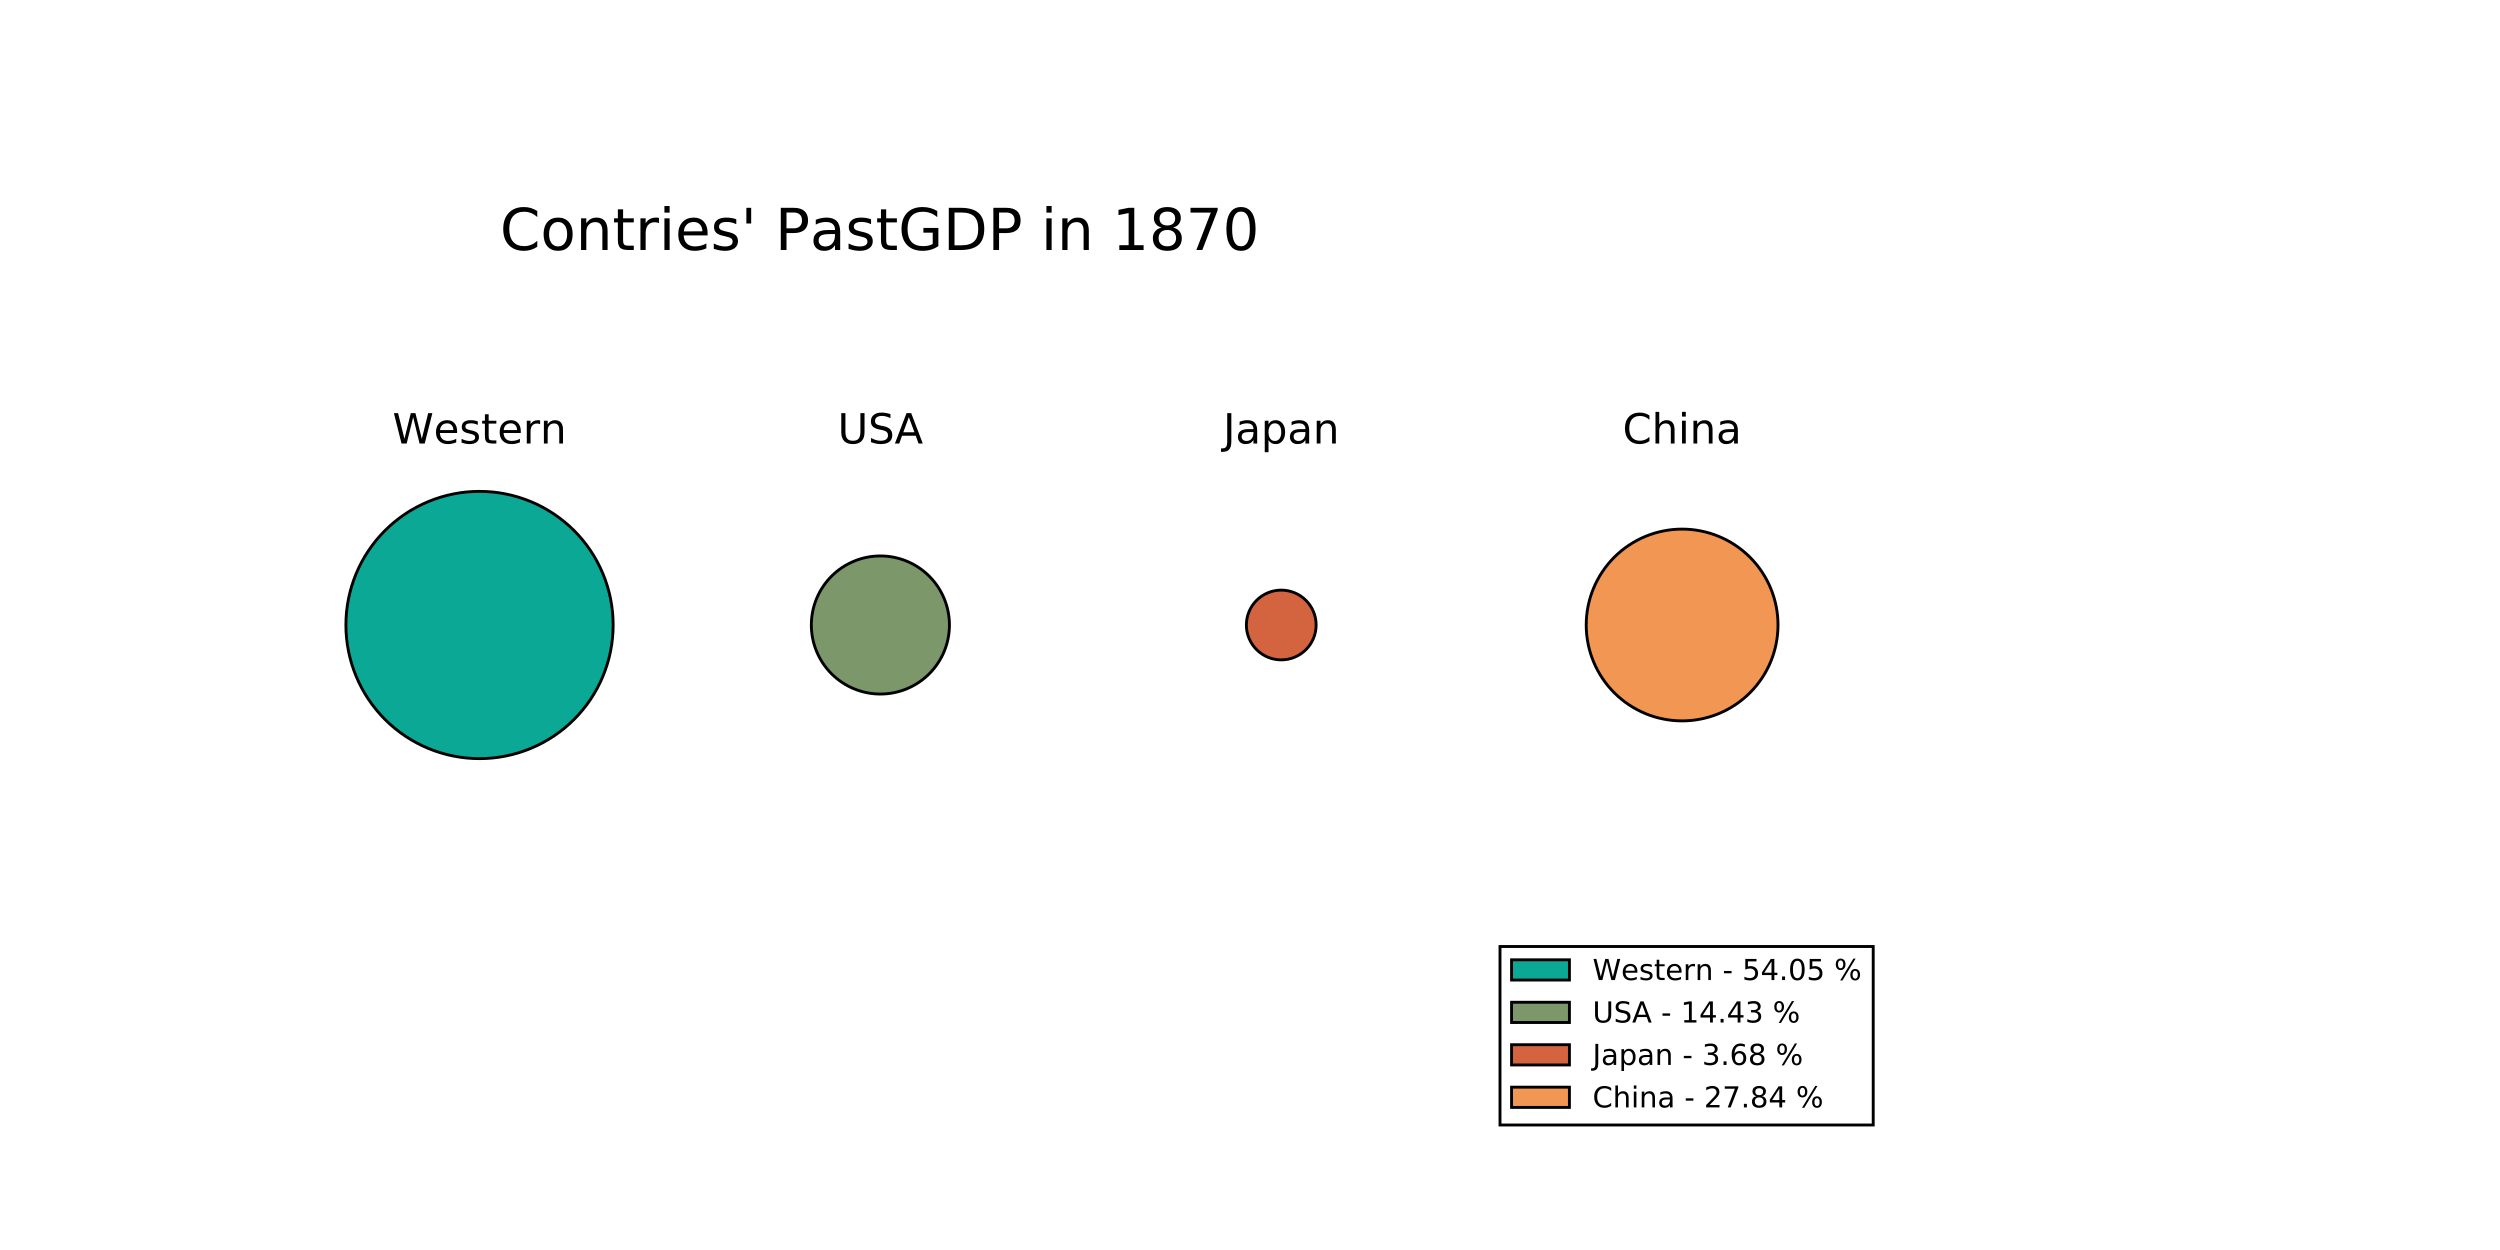
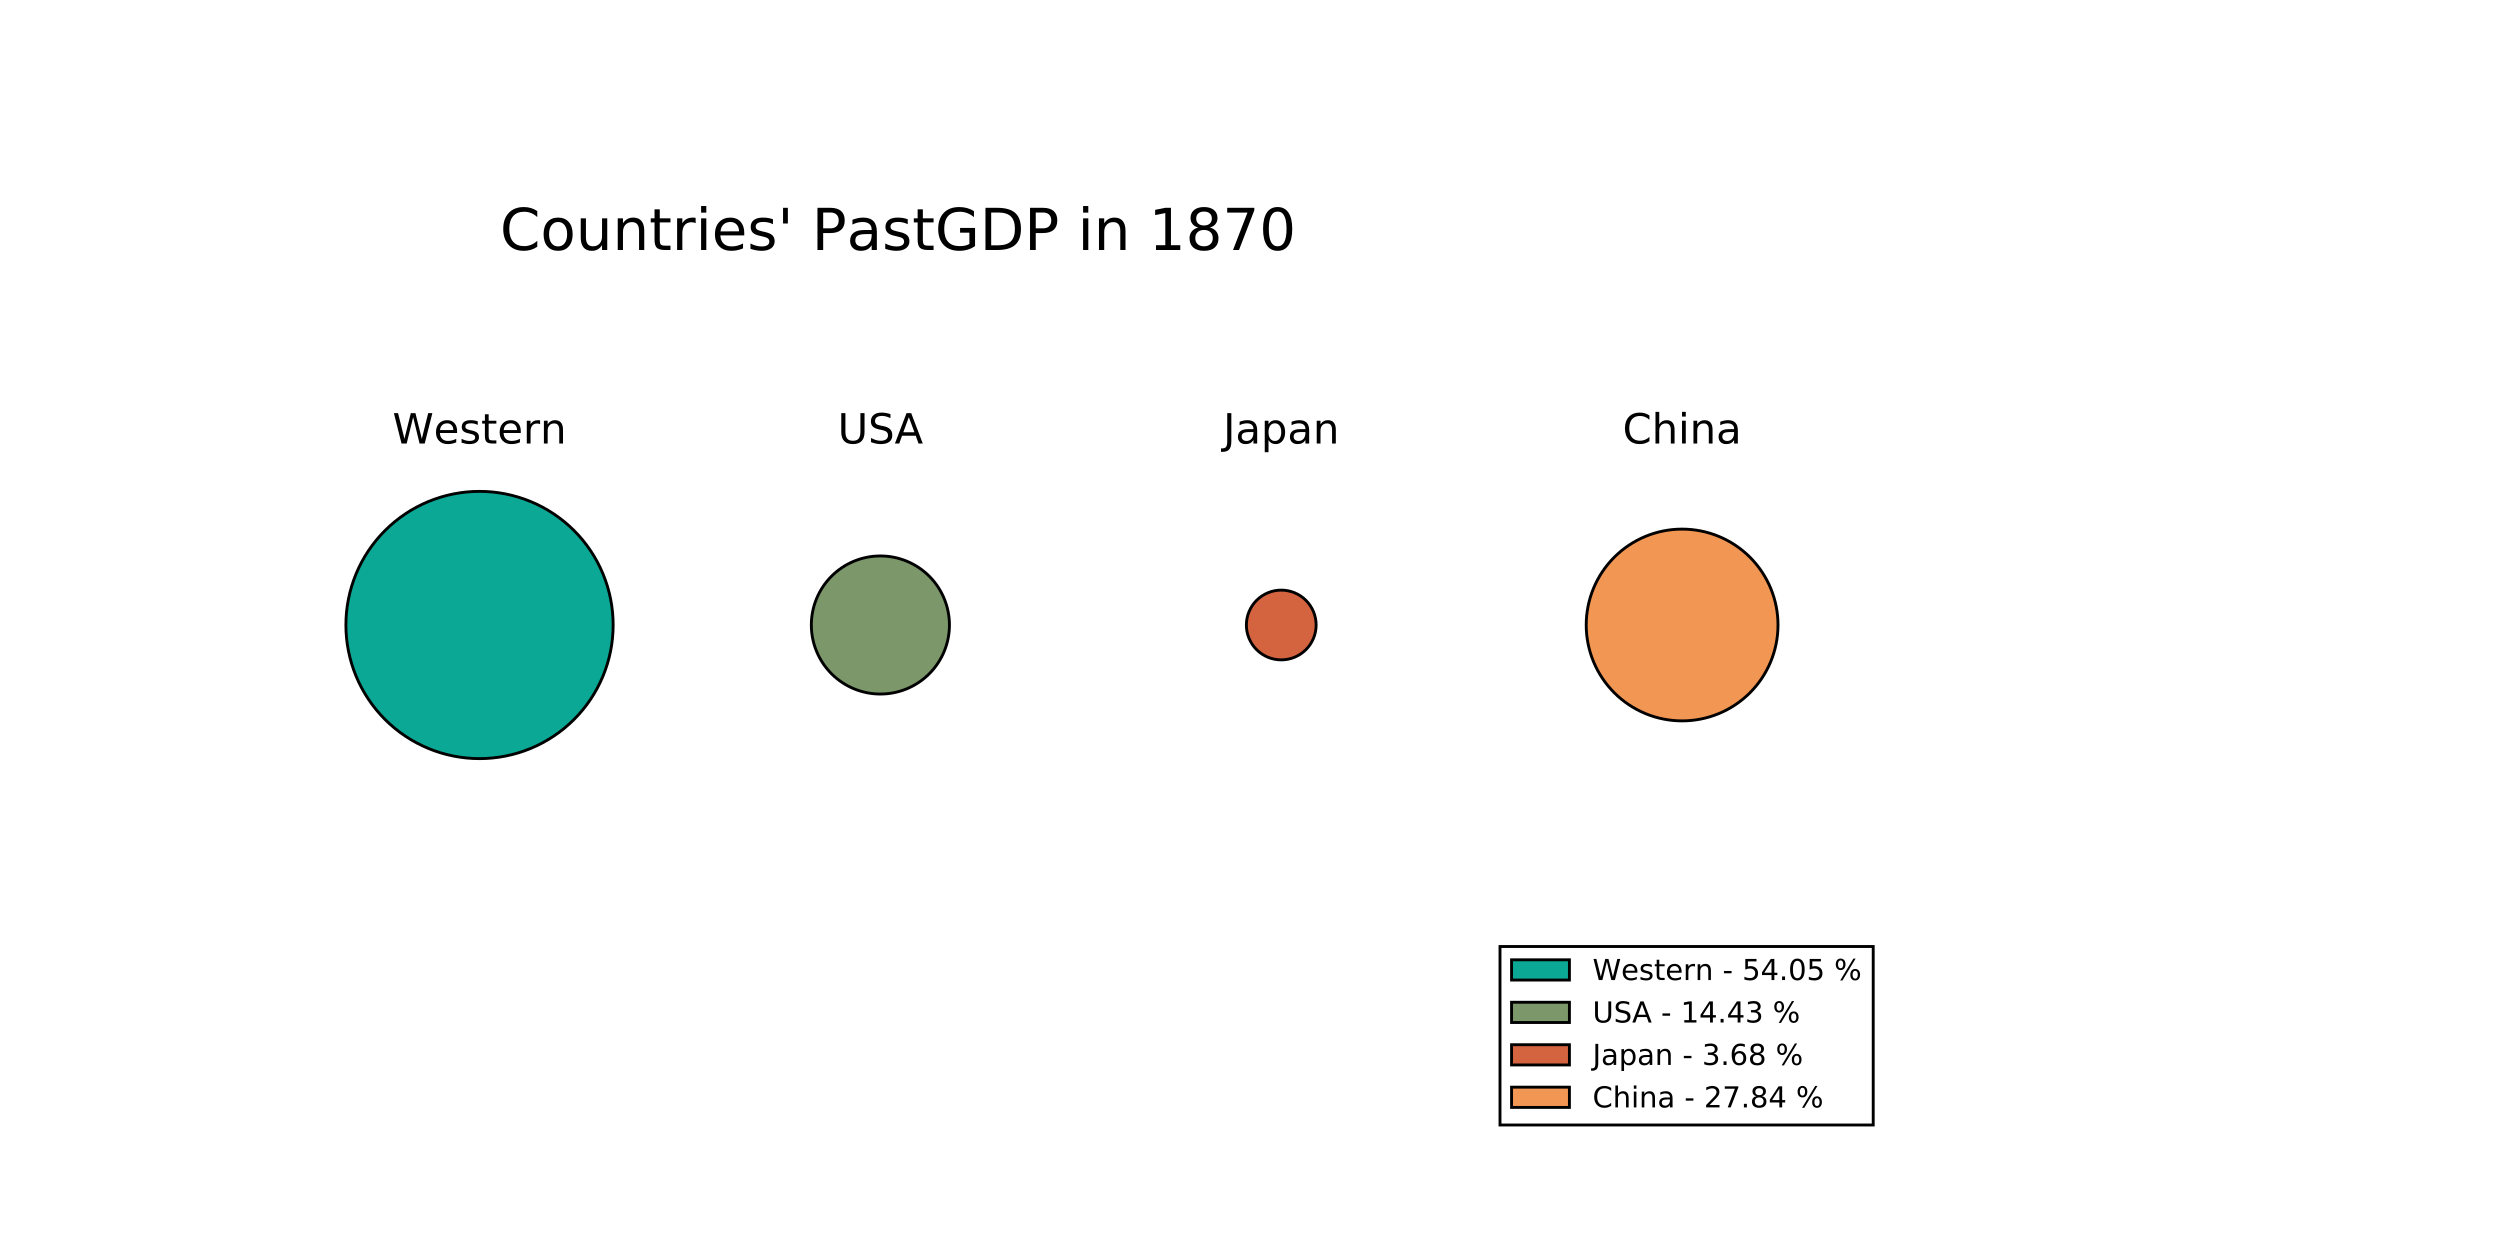
<svg xmlns="http://www.w3.org/2000/svg" xmlns:xlink="http://www.w3.org/1999/xlink" height="432pt" version="1.1" viewBox="0 0 864 432" width="864pt">
  <defs>
    <style type="text/css">
*{stroke-linecap:butt;stroke-linejoin:round;stroke-miterlimit:100000;}
  </style>
  </defs>
  <g id="figure_1">
    <g id="patch_1">
      <path d="M 0 432  L 864 432  L 864 0  L 0 0  z " style="fill:#ffffff;" />
    </g>
    <g id="axes_1">
      <g id="patch_2">
        <path d="M 211.903 216  C 211.903 209.936 210.709 203.931 208.388 198.328  C 206.068 192.725 202.666 187.634 198.378 183.346  C 194.09 179.058 188.999 175.657 183.396 173.336  C 177.794 171.015 171.788 169.821 165.724 169.821  C 159.66 169.821 153.655 171.015 148.052 173.336  C 142.449 175.657 137.358 179.058 133.07 183.346  C 128.782 187.634 125.381 192.725 123.06 198.328  C 120.739 203.931 119.545 209.936 119.545 216  C 119.545 222.064 120.739 228.069 123.06 233.672  C 125.381 239.275 128.782 244.366 133.07 248.654  C 137.358 252.942 142.449 256.343 148.052 258.664  C 153.655 260.985 159.66 262.179 165.724 262.179  C 171.788 262.179 177.794 260.985 183.396 258.664  C 188.999 256.343 194.09 252.942 198.378 248.654  C 202.666 244.366 206.068 239.275 208.388 233.672  C 210.709 228.069 211.903 222.064 211.903 216  M 165.724 216  M 211.903 216  z " style="fill:#0ba895;stroke:#000000;stroke-linejoin:miter;" />
      </g>
      <g id="matplotlib.axis_1" />
      <g id="matplotlib.axis_2" />
      <g id="text_1">
        <defs>
          <path d="M 54.891 33.016  L 54.891 0  L 45.906 0  L 45.906 32.719  Q 45.906 40.484 42.875 44.328  Q 39.844 48.188 33.797 48.188  Q 26.516 48.188 22.312 43.547  Q 18.109 38.922 18.109 30.906  L 18.109 0  L 9.078 0  L 9.078 54.688  L 18.109 54.688  L 18.109 46.188  Q 21.344 51.125 25.703 53.562  Q 30.078 56 35.797 56  Q 45.219 56 50.047 50.172  Q 54.891 44.344 54.891 33.016  " id="BitstreamVeraSans-Roman-6e" />
          <path d="M 3.328 72.906  L 13.281 72.906  L 28.609 11.281  L 43.891 72.906  L 54.984 72.906  L 70.312 11.281  L 85.594 72.906  L 95.609 72.906  L 77.297 0  L 64.891 0  L 49.516 63.281  L 33.984 0  L 21.578 0  z " id="BitstreamVeraSans-Roman-57" />
          <path d="M 56.203 29.594  L 56.203 25.203  L 14.891 25.203  Q 15.484 15.922 20.484 11.062  Q 25.484 6.203 34.422 6.203  Q 39.594 6.203 44.453 7.469  Q 49.312 8.734 54.109 11.281  L 54.109 2.781  Q 49.266 0.734 44.188 -0.344  Q 39.109 -1.422 33.891 -1.422  Q 20.797 -1.422 13.156 6.188  Q 5.516 13.812 5.516 26.812  Q 5.516 40.234 12.766 48.109  Q 20.016 56 32.328 56  Q 43.359 56 49.781 48.891  Q 56.203 41.797 56.203 29.594  M 47.219 32.234  Q 47.125 39.594 43.094 43.984  Q 39.062 48.391 32.422 48.391  Q 24.906 48.391 20.391 44.141  Q 15.875 39.891 15.188 32.172  z " id="BitstreamVeraSans-Roman-65" />
          <path d="M 18.312 70.219  L 18.312 54.688  L 36.812 54.688  L 36.812 47.703  L 18.312 47.703  L 18.312 18.016  Q 18.312 11.328 20.141 9.422  Q 21.969 7.516 27.594 7.516  L 36.812 7.516  L 36.812 0  L 27.594 0  Q 17.188 0 13.234 3.875  Q 9.281 7.766 9.281 18.016  L 9.281 47.703  L 2.688 47.703  L 2.688 54.688  L 9.281 54.688  L 9.281 70.219  z " id="BitstreamVeraSans-Roman-74" />
          <path d="M 41.109 46.297  Q 39.594 47.172 37.812 47.578  Q 36.031 48 33.891 48  Q 26.266 48 22.188 43.047  Q 18.109 38.094 18.109 28.812  L 18.109 0  L 9.078 0  L 9.078 54.688  L 18.109 54.688  L 18.109 46.188  Q 20.953 51.172 25.484 53.578  Q 30.031 56 36.531 56  Q 37.453 56 38.578 55.875  Q 39.703 55.766 41.062 55.516  z " id="BitstreamVeraSans-Roman-72" />
          <path d="M 44.281 53.078  L 44.281 44.578  Q 40.484 46.531 36.375 47.5  Q 32.281 48.484 27.875 48.484  Q 21.188 48.484 17.844 46.438  Q 14.5 44.391 14.5 40.281  Q 14.5 37.156 16.891 35.375  Q 19.281 33.594 26.516 31.984  L 29.594 31.297  Q 39.156 29.25 43.188 25.516  Q 47.219 21.781 47.219 15.094  Q 47.219 7.469 41.188 3.016  Q 35.156 -1.422 24.609 -1.422  Q 20.219 -1.422 15.453 -0.562  Q 10.688 0.297 5.422 2  L 5.422 11.281  Q 10.406 8.688 15.234 7.391  Q 20.062 6.109 24.812 6.109  Q 31.156 6.109 34.562 8.281  Q 37.984 10.453 37.984 14.406  Q 37.984 18.062 35.516 20.016  Q 33.062 21.969 24.703 23.781  L 21.578 24.516  Q 13.234 26.266 9.516 29.906  Q 5.812 33.547 5.812 39.891  Q 5.812 47.609 11.281 51.797  Q 16.75 56 26.812 56  Q 31.781 56 36.172 55.266  Q 40.578 54.547 44.281 53.078  " id="BitstreamVeraSans-Roman-73" />
        </defs>
        <g transform="translate(135.6551 153.2759)scale(0.144 -0.144)">
          <use xlink:href="#BitstreamVeraSans-Roman-57" />
          <use x="98.799" xlink:href="#BitstreamVeraSans-Roman-65" />
          <use x="160.322" xlink:href="#BitstreamVeraSans-Roman-73" />
          <use x="212.422" xlink:href="#BitstreamVeraSans-Roman-74" />
          <use x="251.631" xlink:href="#BitstreamVeraSans-Roman-65" />
          <use x="313.154" xlink:href="#BitstreamVeraSans-Roman-72" />
          <use x="354.252" xlink:href="#BitstreamVeraSans-Roman-6e" />
        </g>
      </g>
    </g>
    <g id="axes_2">
      <g id="patch_3">
        <path d="M 328.125 216  C 328.125 212.866 327.508 209.763 326.309 206.868  C 325.11 203.973 323.352 201.342 321.136 199.126  C 318.92 196.91 316.289 195.153 313.394 193.953  C 310.499 192.754 307.396 192.137 304.262 192.137  C 301.128 192.137 298.025 192.754 295.13 193.953  C 292.235 195.153 289.604 196.91 287.388 199.126  C 285.172 201.342 283.415 203.973 282.215 206.868  C 281.016 209.763 280.399 212.866 280.399 216  C 280.399 219.134 281.016 222.237 282.215 225.132  C 283.415 228.027 285.172 230.658 287.388 232.874  C 289.604 235.09 292.235 236.847 295.13 238.047  C 298.025 239.246 301.128 239.863 304.262 239.863  C 307.396 239.863 310.499 239.246 313.394 238.047  C 316.289 236.847 318.92 235.09 321.136 232.874  C 323.352 230.658 325.11 228.027 326.309 225.132  C 327.508 222.237 328.125 219.134 328.125 216  M 304.262 216  M 328.125 216  z " style="fill:#7c976a;stroke:#000000;stroke-linejoin:miter;" />
      </g>
      <g id="matplotlib.axis_3" />
      <g id="matplotlib.axis_4" />
      <g id="text_2">
        <defs>
          <path d="M 53.516 70.516  L 53.516 60.891  Q 47.906 63.578 42.922 64.891  Q 37.938 66.219 33.297 66.219  Q 25.25 66.219 20.875 63.094  Q 16.5 59.969 16.5 54.203  Q 16.5 49.359 19.406 46.891  Q 22.312 44.438 30.422 42.922  L 36.375 41.703  Q 47.406 39.594 52.656 34.297  Q 57.906 29 57.906 20.125  Q 57.906 9.516 50.797 4.047  Q 43.703 -1.422 29.984 -1.422  Q 24.812 -1.422 18.969 -0.25  Q 13.141 0.922 6.891 3.219  L 6.891 13.375  Q 12.891 10.016 18.656 8.297  Q 24.422 6.594 29.984 6.594  Q 38.422 6.594 43.016 9.906  Q 47.609 13.234 47.609 19.391  Q 47.609 24.75 44.312 27.781  Q 41.016 30.812 33.5 32.328  L 27.484 33.5  Q 16.453 35.688 11.516 40.375  Q 6.594 45.062 6.594 53.422  Q 6.594 63.094 13.406 68.656  Q 20.219 74.219 32.172 74.219  Q 37.312 74.219 42.625 73.281  Q 47.953 72.359 53.516 70.516  " id="BitstreamVeraSans-Roman-53" />
          <path d="M 8.688 72.906  L 18.609 72.906  L 18.609 28.609  Q 18.609 16.891 22.844 11.734  Q 27.094 6.594 36.625 6.594  Q 46.094 6.594 50.344 11.734  Q 54.594 16.891 54.594 28.609  L 54.594 72.906  L 64.5 72.906  L 64.5 27.391  Q 64.5 13.141 57.438 5.859  Q 50.391 -1.422 36.625 -1.422  Q 22.797 -1.422 15.734 5.859  Q 8.688 13.141 8.688 27.391  z " id="BitstreamVeraSans-Roman-55" />
          <path d="M 34.188 63.188  L 20.797 26.906  L 47.609 26.906  z M 28.609 72.906  L 39.797 72.906  L 67.578 0  L 57.328 0  L 50.688 18.703  L 17.828 18.703  L 11.188 0  L 0.781 0  z " id="BitstreamVeraSans-Roman-41" />
        </defs>
        <g transform="translate(289.4953 153.2759)scale(0.144 -0.144)">
          <use xlink:href="#BitstreamVeraSans-Roman-55" />
          <use x="73.193" xlink:href="#BitstreamVeraSans-Roman-53" />
          <use x="136.686" xlink:href="#BitstreamVeraSans-Roman-41" />
        </g>
      </g>
    </g>
    <g id="axes_3">
      <g id="patch_4">
        <path d="M 454.853 216  C 454.853 214.417 454.541 212.85 453.935 211.388  C 453.33 209.925 452.442 208.597 451.323 207.477  C 450.203 206.358 448.875 205.47 447.412 204.865  C 445.95 204.259 444.383 203.947 442.8 203.947  C 441.217 203.947 439.65 204.259 438.188 204.865  C 436.725 205.47 435.397 206.358 434.277 207.477  C 433.158 208.597 432.27 209.925 431.665 211.388  C 431.059 212.85 430.747 214.417 430.747 216  C 430.747 217.583 431.059 219.15 431.665 220.612  C 432.27 222.075 433.158 223.403 434.277 224.523  C 435.397 225.642 436.725 226.53 438.188 227.135  C 439.65 227.741 441.217 228.053 442.8 228.053  C 444.383 228.053 445.95 227.741 447.412 227.135  C 448.875 226.53 450.203 225.642 451.323 224.523  C 452.442 223.403 453.33 222.075 453.935 220.612  C 454.541 219.15 454.853 217.583 454.853 216  M 442.8 216  M 454.853 216  z " style="fill:#d4643f;stroke:#000000;stroke-linejoin:miter;" />
      </g>
      <g id="matplotlib.axis_5" />
      <g id="matplotlib.axis_6" />
      <g id="text_3">
        <defs>
          <path d="M 34.281 27.484  Q 23.391 27.484 19.188 25  Q 14.984 22.516 14.984 16.5  Q 14.984 11.719 18.141 8.906  Q 21.297 6.109 26.703 6.109  Q 34.188 6.109 38.703 11.406  Q 43.219 16.703 43.219 25.484  L 43.219 27.484  z M 52.203 31.203  L 52.203 0  L 43.219 0  L 43.219 8.297  Q 40.141 3.328 35.547 0.953  Q 30.953 -1.422 24.312 -1.422  Q 15.922 -1.422 10.953 3.297  Q 6 8.016 6 15.922  Q 6 25.141 12.172 29.828  Q 18.359 34.516 30.609 34.516  L 43.219 34.516  L 43.219 35.406  Q 43.219 41.609 39.141 45  Q 35.062 48.391 27.688 48.391  Q 23 48.391 18.547 47.266  Q 14.109 46.141 10.016 43.891  L 10.016 52.203  Q 14.938 54.109 19.578 55.047  Q 24.219 56 28.609 56  Q 40.484 56 46.344 49.844  Q 52.203 43.703 52.203 31.203  " id="BitstreamVeraSans-Roman-61" />
          <path d="M 18.109 8.203  L 18.109 -20.797  L 9.078 -20.797  L 9.078 54.688  L 18.109 54.688  L 18.109 46.391  Q 20.953 51.266 25.266 53.625  Q 29.594 56 35.594 56  Q 45.562 56 51.781 48.094  Q 58.016 40.188 58.016 27.297  Q 58.016 14.406 51.781 6.484  Q 45.562 -1.422 35.594 -1.422  Q 29.594 -1.422 25.266 0.953  Q 20.953 3.328 18.109 8.203  M 48.688 27.297  Q 48.688 37.203 44.609 42.844  Q 40.531 48.484 33.406 48.484  Q 26.266 48.484 22.188 42.844  Q 18.109 37.203 18.109 27.297  Q 18.109 17.391 22.188 11.75  Q 26.266 6.109 33.406 6.109  Q 40.531 6.109 44.609 11.75  Q 48.688 17.391 48.688 27.297  " id="BitstreamVeraSans-Roman-70" />
          <path d="M 9.812 72.906  L 19.672 72.906  L 19.672 5.078  Q 19.672 -8.109 14.672 -14.062  Q 9.672 -20.016 -1.422 -20.016  L -5.172 -20.016  L -5.172 -11.719  L -2.094 -11.719  Q 4.438 -11.719 7.125 -8.047  Q 9.812 -4.391 9.812 5.078  z " id="BitstreamVeraSans-Roman-4a" />
        </defs>
        <g transform="translate(422.7176 153.2759)scale(0.144 -0.144)">
          <use xlink:href="#BitstreamVeraSans-Roman-4a" />
          <use x="29.492" xlink:href="#BitstreamVeraSans-Roman-61" />
          <use x="90.771" xlink:href="#BitstreamVeraSans-Roman-70" />
          <use x="154.248" xlink:href="#BitstreamVeraSans-Roman-61" />
          <use x="215.527" xlink:href="#BitstreamVeraSans-Roman-6e" />
        </g>
      </g>
    </g>
    <g id="axes_4">
      <g id="patch_5">
        <path d="M 614.477 216  C 614.477 211.648 613.62 207.339 611.955 203.318  C 610.289 199.298 607.848 195.644 604.771 192.567  C 601.694 189.49 598.04 187.049 594.02 185.383  C 589.999 183.718 585.69 182.861 581.338 182.861  C 576.986 182.861 572.677 183.718 568.656 185.383  C 564.635 187.049 560.982 189.49 557.905 192.567  C 554.828 195.644 552.386 199.298 550.721 203.318  C 549.056 207.339 548.198 211.648 548.198 216  C 548.198 220.352 549.056 224.661 550.721 228.682  C 552.386 232.702 554.828 236.356 557.905 239.433  C 560.982 242.51 564.635 244.951 568.656 246.617  C 572.677 248.282 576.986 249.139 581.338 249.139  C 585.69 249.139 589.999 248.282 594.02 246.617  C 598.04 244.951 601.694 242.51 604.771 239.433  C 607.848 236.356 610.289 232.702 611.955 228.682  C 613.62 224.661 614.477 220.352 614.477 216  M 581.338 216  M 614.477 216  z " style="fill:#f29653;stroke:#000000;stroke-linejoin:miter;" />
      </g>
      <g id="matplotlib.axis_7" />
      <g id="matplotlib.axis_8" />
      <g id="text_4">
        <defs>
          <path d="M 9.422 54.688  L 18.406 54.688  L 18.406 0  L 9.422 0  z M 9.422 75.984  L 18.406 75.984  L 18.406 64.594  L 9.422 64.594  z " id="BitstreamVeraSans-Roman-69" />
          <path d="M 64.406 67.281  L 64.406 56.891  Q 59.422 61.531 53.781 63.812  Q 48.141 66.109 41.797 66.109  Q 29.297 66.109 22.656 58.469  Q 16.016 50.828 16.016 36.375  Q 16.016 21.969 22.656 14.328  Q 29.297 6.688 41.797 6.688  Q 48.141 6.688 53.781 8.984  Q 59.422 11.281 64.406 15.922  L 64.406 5.609  Q 59.234 2.094 53.438 0.328  Q 47.656 -1.422 41.219 -1.422  Q 24.656 -1.422 15.125 8.703  Q 5.609 18.844 5.609 36.375  Q 5.609 53.953 15.125 64.078  Q 24.656 74.219 41.219 74.219  Q 47.75 74.219 53.531 72.484  Q 59.328 70.75 64.406 67.281  " id="BitstreamVeraSans-Roman-43" />
          <path d="M 54.891 33.016  L 54.891 0  L 45.906 0  L 45.906 32.719  Q 45.906 40.484 42.875 44.328  Q 39.844 48.188 33.797 48.188  Q 26.516 48.188 22.312 43.547  Q 18.109 38.922 18.109 30.906  L 18.109 0  L 9.078 0  L 9.078 75.984  L 18.109 75.984  L 18.109 46.188  Q 21.344 51.125 25.703 53.562  Q 30.078 56 35.797 56  Q 45.219 56 50.047 50.172  Q 54.891 44.344 54.891 33.016  " id="BitstreamVeraSans-Roman-68" />
        </defs>
        <g transform="translate(560.7718 153.2759)scale(0.144 -0.144)">
          <use xlink:href="#BitstreamVeraSans-Roman-43" />
          <use x="69.824" xlink:href="#BitstreamVeraSans-Roman-68" />
          <use x="133.203" xlink:href="#BitstreamVeraSans-Roman-69" />
          <use x="160.986" xlink:href="#BitstreamVeraSans-Roman-6e" />
          <use x="224.365" xlink:href="#BitstreamVeraSans-Roman-61" />
        </g>
      </g>
    </g>
    <g id="text_5">
      <defs>
        <path id="BitstreamVeraSans-Roman-20" />
        <path d="M 31.781 66.406  Q 24.172 66.406 20.328 58.906  Q 16.5 51.422 16.5 36.375  Q 16.5 21.391 20.328 13.891  Q 24.172 6.391 31.781 6.391  Q 39.453 6.391 43.281 13.891  Q 47.125 21.391 47.125 36.375  Q 47.125 51.422 43.281 58.906  Q 39.453 66.406 31.781 66.406  M 31.781 74.219  Q 44.047 74.219 50.516 64.516  Q 56.984 54.828 56.984 36.375  Q 56.984 17.969 50.516 8.266  Q 44.047 -1.422 31.781 -1.422  Q 19.531 -1.422 13.062 8.266  Q 6.594 17.969 6.594 36.375  Q 6.594 54.828 13.062 64.516  Q 19.531 74.219 31.781 74.219  " id="BitstreamVeraSans-Roman-30" />
        <path d="M 12.406 8.297  L 28.516 8.297  L 28.516 63.922  L 10.984 60.406  L 10.984 69.391  L 28.422 72.906  L 38.281 72.906  L 38.281 8.297  L 54.391 8.297  L 54.391 0  L 12.406 0  z " id="BitstreamVeraSans-Roman-31" />
        <path d="M 8.203 72.906  L 55.078 72.906  L 55.078 68.703  L 28.609 0  L 18.312 0  L 43.219 64.594  L 8.203 64.594  z " id="BitstreamVeraSans-Roman-37" />
        <path d="M 17.922 72.906  L 17.922 45.797  L 9.625 45.797  L 9.625 72.906  z " id="BitstreamVeraSans-Roman-27" />
        <path d="M 31.781 34.625  Q 24.75 34.625 20.719 30.859  Q 16.703 27.094 16.703 20.516  Q 16.703 13.922 20.719 10.156  Q 24.75 6.391 31.781 6.391  Q 38.812 6.391 42.859 10.172  Q 46.922 13.969 46.922 20.516  Q 46.922 27.094 42.891 30.859  Q 38.875 34.625 31.781 34.625  M 21.922 38.812  Q 15.578 40.375 12.031 44.719  Q 8.5 49.078 8.5 55.328  Q 8.5 64.062 14.719 69.141  Q 20.953 74.219 31.781 74.219  Q 42.672 74.219 48.875 69.141  Q 55.078 64.062 55.078 55.328  Q 55.078 49.078 51.531 44.719  Q 48 40.375 41.703 38.812  Q 48.828 37.156 52.797 32.312  Q 56.781 27.484 56.781 20.516  Q 56.781 9.906 50.312 4.234  Q 43.844 -1.422 31.781 -1.422  Q 19.734 -1.422 13.25 4.234  Q 6.781 9.906 6.781 20.516  Q 6.781 27.484 10.781 32.312  Q 14.797 37.156 21.922 38.812  M 18.312 54.391  Q 18.312 48.734 21.844 45.562  Q 25.391 42.391 31.781 42.391  Q 38.141 42.391 41.719 45.562  Q 45.312 48.734 45.312 54.391  Q 45.312 60.062 41.719 63.234  Q 38.141 66.406 31.781 66.406  Q 25.391 66.406 21.844 63.234  Q 18.312 60.062 18.312 54.391  " id="BitstreamVeraSans-Roman-38" />
        <path d="M 30.609 48.391  Q 23.391 48.391 19.188 42.75  Q 14.984 37.109 14.984 27.297  Q 14.984 17.484 19.156 11.844  Q 23.344 6.203 30.609 6.203  Q 37.797 6.203 41.984 11.859  Q 46.188 17.531 46.188 27.297  Q 46.188 37.016 41.984 42.703  Q 37.797 48.391 30.609 48.391  M 30.609 56  Q 42.328 56 49.016 48.375  Q 55.719 40.766 55.719 27.297  Q 55.719 13.875 49.016 6.219  Q 42.328 -1.422 30.609 -1.422  Q 18.844 -1.422 12.172 6.219  Q 5.516 13.875 5.516 27.297  Q 5.516 40.766 12.172 48.375  Q 18.844 56 30.609 56  " id="BitstreamVeraSans-Roman-6f" />
        <path d="M 19.672 64.797  L 19.672 37.406  L 32.078 37.406  Q 38.969 37.406 42.719 40.969  Q 46.484 44.531 46.484 51.125  Q 46.484 57.672 42.719 61.234  Q 38.969 64.797 32.078 64.797  z M 9.812 72.906  L 32.078 72.906  Q 44.344 72.906 50.609 67.359  Q 56.891 61.812 56.891 51.125  Q 56.891 40.328 50.609 34.812  Q 44.344 29.297 32.078 29.297  L 19.672 29.297  L 19.672 0  L 9.812 0  z " id="BitstreamVeraSans-Roman-50" />
        <path d="M 19.672 64.797  L 19.672 8.109  L 31.594 8.109  Q 46.688 8.109 53.688 14.938  Q 60.688 21.781 60.688 36.531  Q 60.688 51.172 53.688 57.984  Q 46.688 64.797 31.594 64.797  z M 9.812 72.906  L 30.078 72.906  Q 51.266 72.906 61.172 64.094  Q 71.094 55.281 71.094 36.531  Q 71.094 17.672 61.125 8.828  Q 51.172 0 30.078 0  L 9.812 0  z " id="BitstreamVeraSans-Roman-44" />
        <path d="M 59.516 10.406  L 59.516 29.984  L 43.406 29.984  L 43.406 38.094  L 69.281 38.094  L 69.281 6.781  Q 63.578 2.734 56.688 0.656  Q 49.812 -1.422 42 -1.422  Q 24.906 -1.422 15.25 8.562  Q 5.609 18.562 5.609 36.375  Q 5.609 54.25 15.25 64.234  Q 24.906 74.219 42 74.219  Q 49.125 74.219 55.547 72.453  Q 61.969 70.703 67.391 67.281  L 67.391 56.781  Q 61.922 61.422 55.766 63.766  Q 49.609 66.109 42.828 66.109  Q 29.438 66.109 22.719 58.641  Q 16.016 51.172 16.016 36.375  Q 16.016 21.625 22.719 14.156  Q 29.438 6.688 42.828 6.688  Q 48.047 6.688 52.141 7.594  Q 56.25 8.5 59.516 10.406  " id="BitstreamVeraSans-Roman-47" />
+         <path d="M 8.5 21.578  L 8.5 54.688  L 17.484 54.688  L 17.484 21.922  Q 17.484 14.156 20.5 10.266  Q 23.531 6.391 29.594 6.391  Q 36.859 6.391 41.078 11.031  Q 45.312 15.672 45.312 23.688  L 45.312 54.688  L 54.297 54.688  L 54.297 0  L 45.312 0  L 45.312 8.406  Q 42.047 3.422 37.719 1  Q 33.406 -1.422 27.688 -1.422  Q 18.266 -1.422 13.375 4.438  Q 8.5 10.297 8.5 21.578  " id="BitstreamVeraSans-Roman-75" />
      </defs>
      <g transform="translate(172.8 86.4)scale(0.2 -0.2)">
        <use xlink:href="#BitstreamVeraSans-Roman-43" />
        <use x="69.824" xlink:href="#BitstreamVeraSans-Roman-6f" />
-         <use x="131.006" xlink:href="#BitstreamVeraSans-Roman-6e" />
-         <use x="194.385" xlink:href="#BitstreamVeraSans-Roman-74" />
-         <use x="233.594" xlink:href="#BitstreamVeraSans-Roman-72" />
-         <use x="274.707" xlink:href="#BitstreamVeraSans-Roman-69" />
-         <use x="302.49" xlink:href="#BitstreamVeraSans-Roman-65" />
-         <use x="364.014" xlink:href="#BitstreamVeraSans-Roman-73" />
-         <use x="416.113" xlink:href="#BitstreamVeraSans-Roman-27" />
-         <use x="443.604" xlink:href="#BitstreamVeraSans-Roman-20" />
-         <use x="475.391" xlink:href="#BitstreamVeraSans-Roman-50" />
-         <use x="535.631" xlink:href="#BitstreamVeraSans-Roman-61" />
-         <use x="596.91" xlink:href="#BitstreamVeraSans-Roman-73" />
-         <use x="649.01" xlink:href="#BitstreamVeraSans-Roman-74" />
-         <use x="688.219" xlink:href="#BitstreamVeraSans-Roman-47" />
-         <use x="765.709" xlink:href="#BitstreamVeraSans-Roman-44" />
-         <use x="842.711" xlink:href="#BitstreamVeraSans-Roman-50" />
-         <use x="903.014" xlink:href="#BitstreamVeraSans-Roman-20" />
-         <use x="934.801" xlink:href="#BitstreamVeraSans-Roman-69" />
-         <use x="962.584" xlink:href="#BitstreamVeraSans-Roman-6e" />
-         <use x="1025.963" xlink:href="#BitstreamVeraSans-Roman-20" />
-         <use x="1057.75" xlink:href="#BitstreamVeraSans-Roman-31" />
-         <use x="1121.373" xlink:href="#BitstreamVeraSans-Roman-38" />
-         <use x="1184.996" xlink:href="#BitstreamVeraSans-Roman-37" />
-         <use x="1248.619" xlink:href="#BitstreamVeraSans-Roman-30" />
+         <use x="131.006" xlink:href="#BitstreamVeraSans-Roman-75" />
+         <use x="194.385" xlink:href="#BitstreamVeraSans-Roman-6e" />
+         <use x="257.764" xlink:href="#BitstreamVeraSans-Roman-74" />
+         <use x="296.973" xlink:href="#BitstreamVeraSans-Roman-72" />
+         <use x="338.086" xlink:href="#BitstreamVeraSans-Roman-69" />
+         <use x="365.869" xlink:href="#BitstreamVeraSans-Roman-65" />
+         <use x="427.393" xlink:href="#BitstreamVeraSans-Roman-73" />
+         <use x="479.492" xlink:href="#BitstreamVeraSans-Roman-27" />
+         <use x="506.982" xlink:href="#BitstreamVeraSans-Roman-20" />
+         <use x="538.77" xlink:href="#BitstreamVeraSans-Roman-50" />
+         <use x="599.01" xlink:href="#BitstreamVeraSans-Roman-61" />
+         <use x="660.289" xlink:href="#BitstreamVeraSans-Roman-73" />
+         <use x="712.389" xlink:href="#BitstreamVeraSans-Roman-74" />
+         <use x="751.598" xlink:href="#BitstreamVeraSans-Roman-47" />
+         <use x="829.088" xlink:href="#BitstreamVeraSans-Roman-44" />
+         <use x="906.09" xlink:href="#BitstreamVeraSans-Roman-50" />
+         <use x="966.393" xlink:href="#BitstreamVeraSans-Roman-20" />
+         <use x="998.18" xlink:href="#BitstreamVeraSans-Roman-69" />
+         <use x="1025.963" xlink:href="#BitstreamVeraSans-Roman-6e" />
+         <use x="1089.342" xlink:href="#BitstreamVeraSans-Roman-20" />
+         <use x="1121.129" xlink:href="#BitstreamVeraSans-Roman-31" />
+         <use x="1184.752" xlink:href="#BitstreamVeraSans-Roman-38" />
+         <use x="1248.375" xlink:href="#BitstreamVeraSans-Roman-37" />
+         <use x="1311.998" xlink:href="#BitstreamVeraSans-Roman-30" />
      </g>
    </g>
    <g id="legend_1">
      <g id="patch_6">
        <path d="M 518.4 388.8  L 647.383 388.8  L 647.383 327.112  L 518.4 327.112  z " style="fill:#ffffff;stroke:#000000;stroke-linejoin:miter;" />
      </g>
      <g id="patch_7">
        <path d="M 522.398 338.706  L 542.39 338.706  L 542.39 331.709  L 522.398 331.709  z " style="fill:#0ba895;stroke:#000000;stroke-linejoin:miter;" />
      </g>
      <g id="text_6">
        <defs>
          <path d="M 72.703 32.078  Q 68.453 32.078 66.031 28.469  Q 63.625 24.859 63.625 18.406  Q 63.625 12.062 66.031 8.422  Q 68.453 4.781 72.703 4.781  Q 76.859 4.781 79.266 8.422  Q 81.688 12.062 81.688 18.406  Q 81.688 24.812 79.266 28.438  Q 76.859 32.078 72.703 32.078  M 72.703 38.281  Q 80.422 38.281 84.953 32.906  Q 89.5 27.547 89.5 18.406  Q 89.5 9.281 84.938 3.922  Q 80.375 -1.422 72.703 -1.422  Q 64.891 -1.422 60.344 3.922  Q 55.812 9.281 55.812 18.406  Q 55.812 27.594 60.375 32.938  Q 64.938 38.281 72.703 38.281  M 22.312 68.016  Q 18.109 68.016 15.688 64.375  Q 13.281 60.75 13.281 54.391  Q 13.281 47.953 15.672 44.328  Q 18.062 40.719 22.312 40.719  Q 26.562 40.719 28.969 44.328  Q 31.391 47.953 31.391 54.391  Q 31.391 60.688 28.953 64.344  Q 26.516 68.016 22.312 68.016  M 66.406 74.219  L 74.219 74.219  L 28.609 -1.422  L 20.797 -1.422  z M 22.312 74.219  Q 30.031 74.219 34.609 68.875  Q 39.203 63.531 39.203 54.391  Q 39.203 45.172 34.641 39.844  Q 30.078 34.516 22.312 34.516  Q 14.547 34.516 10.031 39.859  Q 5.516 45.219 5.516 54.391  Q 5.516 63.484 10.047 68.844  Q 14.594 74.219 22.312 74.219  " id="BitstreamVeraSans-Roman-25" />
          <path d="M 10.688 12.406  L 21 12.406  L 21 0  L 10.688 0  z " id="BitstreamVeraSans-Roman-2e" />
          <path d="M 4.891 31.391  L 31.203 31.391  L 31.203 23.391  L 4.891 23.391  z " id="BitstreamVeraSans-Roman-2d" />
          <path d="M 37.797 64.312  L 12.891 25.391  L 37.797 25.391  z M 35.203 72.906  L 47.609 72.906  L 47.609 25.391  L 58.016 25.391  L 58.016 17.188  L 47.609 17.188  L 47.609 0  L 37.797 0  L 37.797 17.188  L 4.891 17.188  L 4.891 26.703  z " id="BitstreamVeraSans-Roman-34" />
          <path d="M 10.797 72.906  L 49.516 72.906  L 49.516 64.594  L 19.828 64.594  L 19.828 46.734  Q 21.969 47.469 24.109 47.828  Q 26.266 48.188 28.422 48.188  Q 40.625 48.188 47.75 41.5  Q 54.891 34.812 54.891 23.391  Q 54.891 11.625 47.562 5.094  Q 40.234 -1.422 26.906 -1.422  Q 22.312 -1.422 17.547 -0.641  Q 12.797 0.141 7.719 1.703  L 7.719 11.625  Q 12.109 9.234 16.797 8.062  Q 21.484 6.891 26.703 6.891  Q 35.156 6.891 40.078 11.328  Q 45.016 15.766 45.016 23.391  Q 45.016 31 40.078 35.438  Q 35.156 39.891 26.703 39.891  Q 22.75 39.891 18.812 39.016  Q 14.891 38.141 10.797 36.281  z " id="BitstreamVeraSans-Roman-35" />
        </defs>
        <g transform="translate(550.3872 338.706)scale(0.09996 -0.09996)">
          <use xlink:href="#BitstreamVeraSans-Roman-57" />
          <use x="98.799" xlink:href="#BitstreamVeraSans-Roman-65" />
          <use x="160.322" xlink:href="#BitstreamVeraSans-Roman-73" />
          <use x="212.422" xlink:href="#BitstreamVeraSans-Roman-74" />
          <use x="251.631" xlink:href="#BitstreamVeraSans-Roman-65" />
          <use x="313.154" xlink:href="#BitstreamVeraSans-Roman-72" />
          <use x="354.252" xlink:href="#BitstreamVeraSans-Roman-6e" />
          <use x="417.631" xlink:href="#BitstreamVeraSans-Roman-20" />
          <use x="449.418" xlink:href="#BitstreamVeraSans-Roman-2d" />
          <use x="485.502" xlink:href="#BitstreamVeraSans-Roman-20" />
          <use x="517.289" xlink:href="#BitstreamVeraSans-Roman-35" />
          <use x="580.912" xlink:href="#BitstreamVeraSans-Roman-34" />
          <use x="644.535" xlink:href="#BitstreamVeraSans-Roman-2e" />
          <use x="676.322" xlink:href="#BitstreamVeraSans-Roman-30" />
          <use x="739.945" xlink:href="#BitstreamVeraSans-Roman-35" />
          <use x="803.568" xlink:href="#BitstreamVeraSans-Roman-20" />
          <use x="835.355" xlink:href="#BitstreamVeraSans-Roman-25" />
        </g>
      </g>
      <g id="patch_8">
        <path d="M 522.398 353.378  L 542.39 353.378  L 542.39 346.381  L 522.398 346.381  z " style="fill:#7c976a;stroke:#000000;stroke-linejoin:miter;" />
      </g>
      <g id="text_7">
        <defs>
          <path d="M 40.578 39.312  Q 47.656 37.797 51.625 33  Q 55.609 28.219 55.609 21.188  Q 55.609 10.406 48.188 4.484  Q 40.766 -1.422 27.094 -1.422  Q 22.516 -1.422 17.656 -0.516  Q 12.797 0.391 7.625 2.203  L 7.625 11.719  Q 11.719 9.328 16.594 8.109  Q 21.484 6.891 26.812 6.891  Q 36.078 6.891 40.938 10.547  Q 45.797 14.203 45.797 21.188  Q 45.797 27.641 41.281 31.266  Q 36.766 34.906 28.719 34.906  L 20.219 34.906  L 20.219 43.016  L 29.109 43.016  Q 36.375 43.016 40.234 45.922  Q 44.094 48.828 44.094 54.297  Q 44.094 59.906 40.109 62.906  Q 36.141 65.922 28.719 65.922  Q 24.656 65.922 20.016 65.031  Q 15.375 64.156 9.812 62.312  L 9.812 71.094  Q 15.438 72.656 20.344 73.438  Q 25.25 74.219 29.594 74.219  Q 40.828 74.219 47.359 69.109  Q 53.906 64.016 53.906 55.328  Q 53.906 49.266 50.438 45.094  Q 46.969 40.922 40.578 39.312  " id="BitstreamVeraSans-Roman-33" />
        </defs>
        <g transform="translate(550.3872 353.3782)scale(0.09996 -0.09996)">
          <use xlink:href="#BitstreamVeraSans-Roman-55" />
          <use x="73.193" xlink:href="#BitstreamVeraSans-Roman-53" />
          <use x="136.686" xlink:href="#BitstreamVeraSans-Roman-41" />
          <use x="205.094" xlink:href="#BitstreamVeraSans-Roman-20" />
          <use x="236.881" xlink:href="#BitstreamVeraSans-Roman-2d" />
          <use x="272.965" xlink:href="#BitstreamVeraSans-Roman-20" />
          <use x="304.752" xlink:href="#BitstreamVeraSans-Roman-31" />
          <use x="368.375" xlink:href="#BitstreamVeraSans-Roman-34" />
          <use x="431.998" xlink:href="#BitstreamVeraSans-Roman-2e" />
          <use x="463.785" xlink:href="#BitstreamVeraSans-Roman-34" />
          <use x="527.408" xlink:href="#BitstreamVeraSans-Roman-33" />
          <use x="591.031" xlink:href="#BitstreamVeraSans-Roman-20" />
          <use x="622.818" xlink:href="#BitstreamVeraSans-Roman-25" />
        </g>
      </g>
      <g id="patch_9">
        <path d="M 522.398 368.05  L 542.39 368.05  L 542.39 361.053  L 522.398 361.053  z " style="fill:#d4643f;stroke:#000000;stroke-linejoin:miter;" />
      </g>
      <g id="text_8">
        <defs>
          <path d="M 33.016 40.375  Q 26.375 40.375 22.484 35.828  Q 18.609 31.297 18.609 23.391  Q 18.609 15.531 22.484 10.953  Q 26.375 6.391 33.016 6.391  Q 39.656 6.391 43.531 10.953  Q 47.406 15.531 47.406 23.391  Q 47.406 31.297 43.531 35.828  Q 39.656 40.375 33.016 40.375  M 52.594 71.297  L 52.594 62.312  Q 48.875 64.062 45.094 64.984  Q 41.312 65.922 37.594 65.922  Q 27.828 65.922 22.672 59.328  Q 17.531 52.734 16.797 39.406  Q 19.672 43.656 24.016 45.922  Q 28.375 48.188 33.594 48.188  Q 44.578 48.188 50.953 41.516  Q 57.328 34.859 57.328 23.391  Q 57.328 12.156 50.688 5.359  Q 44.047 -1.422 33.016 -1.422  Q 20.359 -1.422 13.672 8.266  Q 6.984 17.969 6.984 36.375  Q 6.984 53.656 15.188 63.938  Q 23.391 74.219 37.203 74.219  Q 40.922 74.219 44.703 73.484  Q 48.484 72.75 52.594 71.297  " id="BitstreamVeraSans-Roman-36" />
        </defs>
        <g transform="translate(550.3872 368.0505)scale(0.09996 -0.09996)">
          <use xlink:href="#BitstreamVeraSans-Roman-4a" />
          <use x="29.492" xlink:href="#BitstreamVeraSans-Roman-61" />
          <use x="90.771" xlink:href="#BitstreamVeraSans-Roman-70" />
          <use x="154.248" xlink:href="#BitstreamVeraSans-Roman-61" />
          <use x="215.527" xlink:href="#BitstreamVeraSans-Roman-6e" />
          <use x="278.906" xlink:href="#BitstreamVeraSans-Roman-20" />
          <use x="310.693" xlink:href="#BitstreamVeraSans-Roman-2d" />
          <use x="346.777" xlink:href="#BitstreamVeraSans-Roman-20" />
          <use x="378.564" xlink:href="#BitstreamVeraSans-Roman-33" />
          <use x="442.188" xlink:href="#BitstreamVeraSans-Roman-2e" />
          <use x="473.975" xlink:href="#BitstreamVeraSans-Roman-36" />
          <use x="537.598" xlink:href="#BitstreamVeraSans-Roman-38" />
          <use x="601.221" xlink:href="#BitstreamVeraSans-Roman-20" />
          <use x="633.008" xlink:href="#BitstreamVeraSans-Roman-25" />
        </g>
      </g>
      <g id="patch_10">
        <path d="M 522.398 382.723  L 542.39 382.723  L 542.39 375.726  L 522.398 375.726  z " style="fill:#f29653;stroke:#000000;stroke-linejoin:miter;" />
      </g>
      <g id="text_9">
        <defs>
          <path d="M 19.188 8.297  L 53.609 8.297  L 53.609 0  L 7.328 0  L 7.328 8.297  Q 12.938 14.109 22.625 23.891  Q 32.328 33.688 34.812 36.531  Q 39.547 41.844 41.422 45.531  Q 43.312 49.219 43.312 52.781  Q 43.312 58.594 39.234 62.25  Q 35.156 65.922 28.609 65.922  Q 23.969 65.922 18.812 64.312  Q 13.672 62.703 7.812 59.422  L 7.812 69.391  Q 13.766 71.781 18.938 73  Q 24.125 74.219 28.422 74.219  Q 39.75 74.219 46.484 68.547  Q 53.219 62.891 53.219 53.422  Q 53.219 48.922 51.531 44.891  Q 49.859 40.875 45.406 35.406  Q 44.188 33.984 37.641 27.219  Q 31.109 20.453 19.188 8.297  " id="BitstreamVeraSans-Roman-32" />
        </defs>
        <g transform="translate(550.3872 382.7227)scale(0.09996 -0.09996)">
          <use xlink:href="#BitstreamVeraSans-Roman-43" />
          <use x="69.824" xlink:href="#BitstreamVeraSans-Roman-68" />
          <use x="133.203" xlink:href="#BitstreamVeraSans-Roman-69" />
          <use x="160.986" xlink:href="#BitstreamVeraSans-Roman-6e" />
          <use x="224.365" xlink:href="#BitstreamVeraSans-Roman-61" />
          <use x="285.645" xlink:href="#BitstreamVeraSans-Roman-20" />
          <use x="317.432" xlink:href="#BitstreamVeraSans-Roman-2d" />
          <use x="353.516" xlink:href="#BitstreamVeraSans-Roman-20" />
          <use x="385.303" xlink:href="#BitstreamVeraSans-Roman-32" />
          <use x="448.926" xlink:href="#BitstreamVeraSans-Roman-37" />
          <use x="512.549" xlink:href="#BitstreamVeraSans-Roman-2e" />
          <use x="544.336" xlink:href="#BitstreamVeraSans-Roman-38" />
          <use x="607.959" xlink:href="#BitstreamVeraSans-Roman-34" />
          <use x="671.582" xlink:href="#BitstreamVeraSans-Roman-20" />
          <use x="703.369" xlink:href="#BitstreamVeraSans-Roman-25" />
        </g>
      </g>
    </g>
  </g>
</svg>
